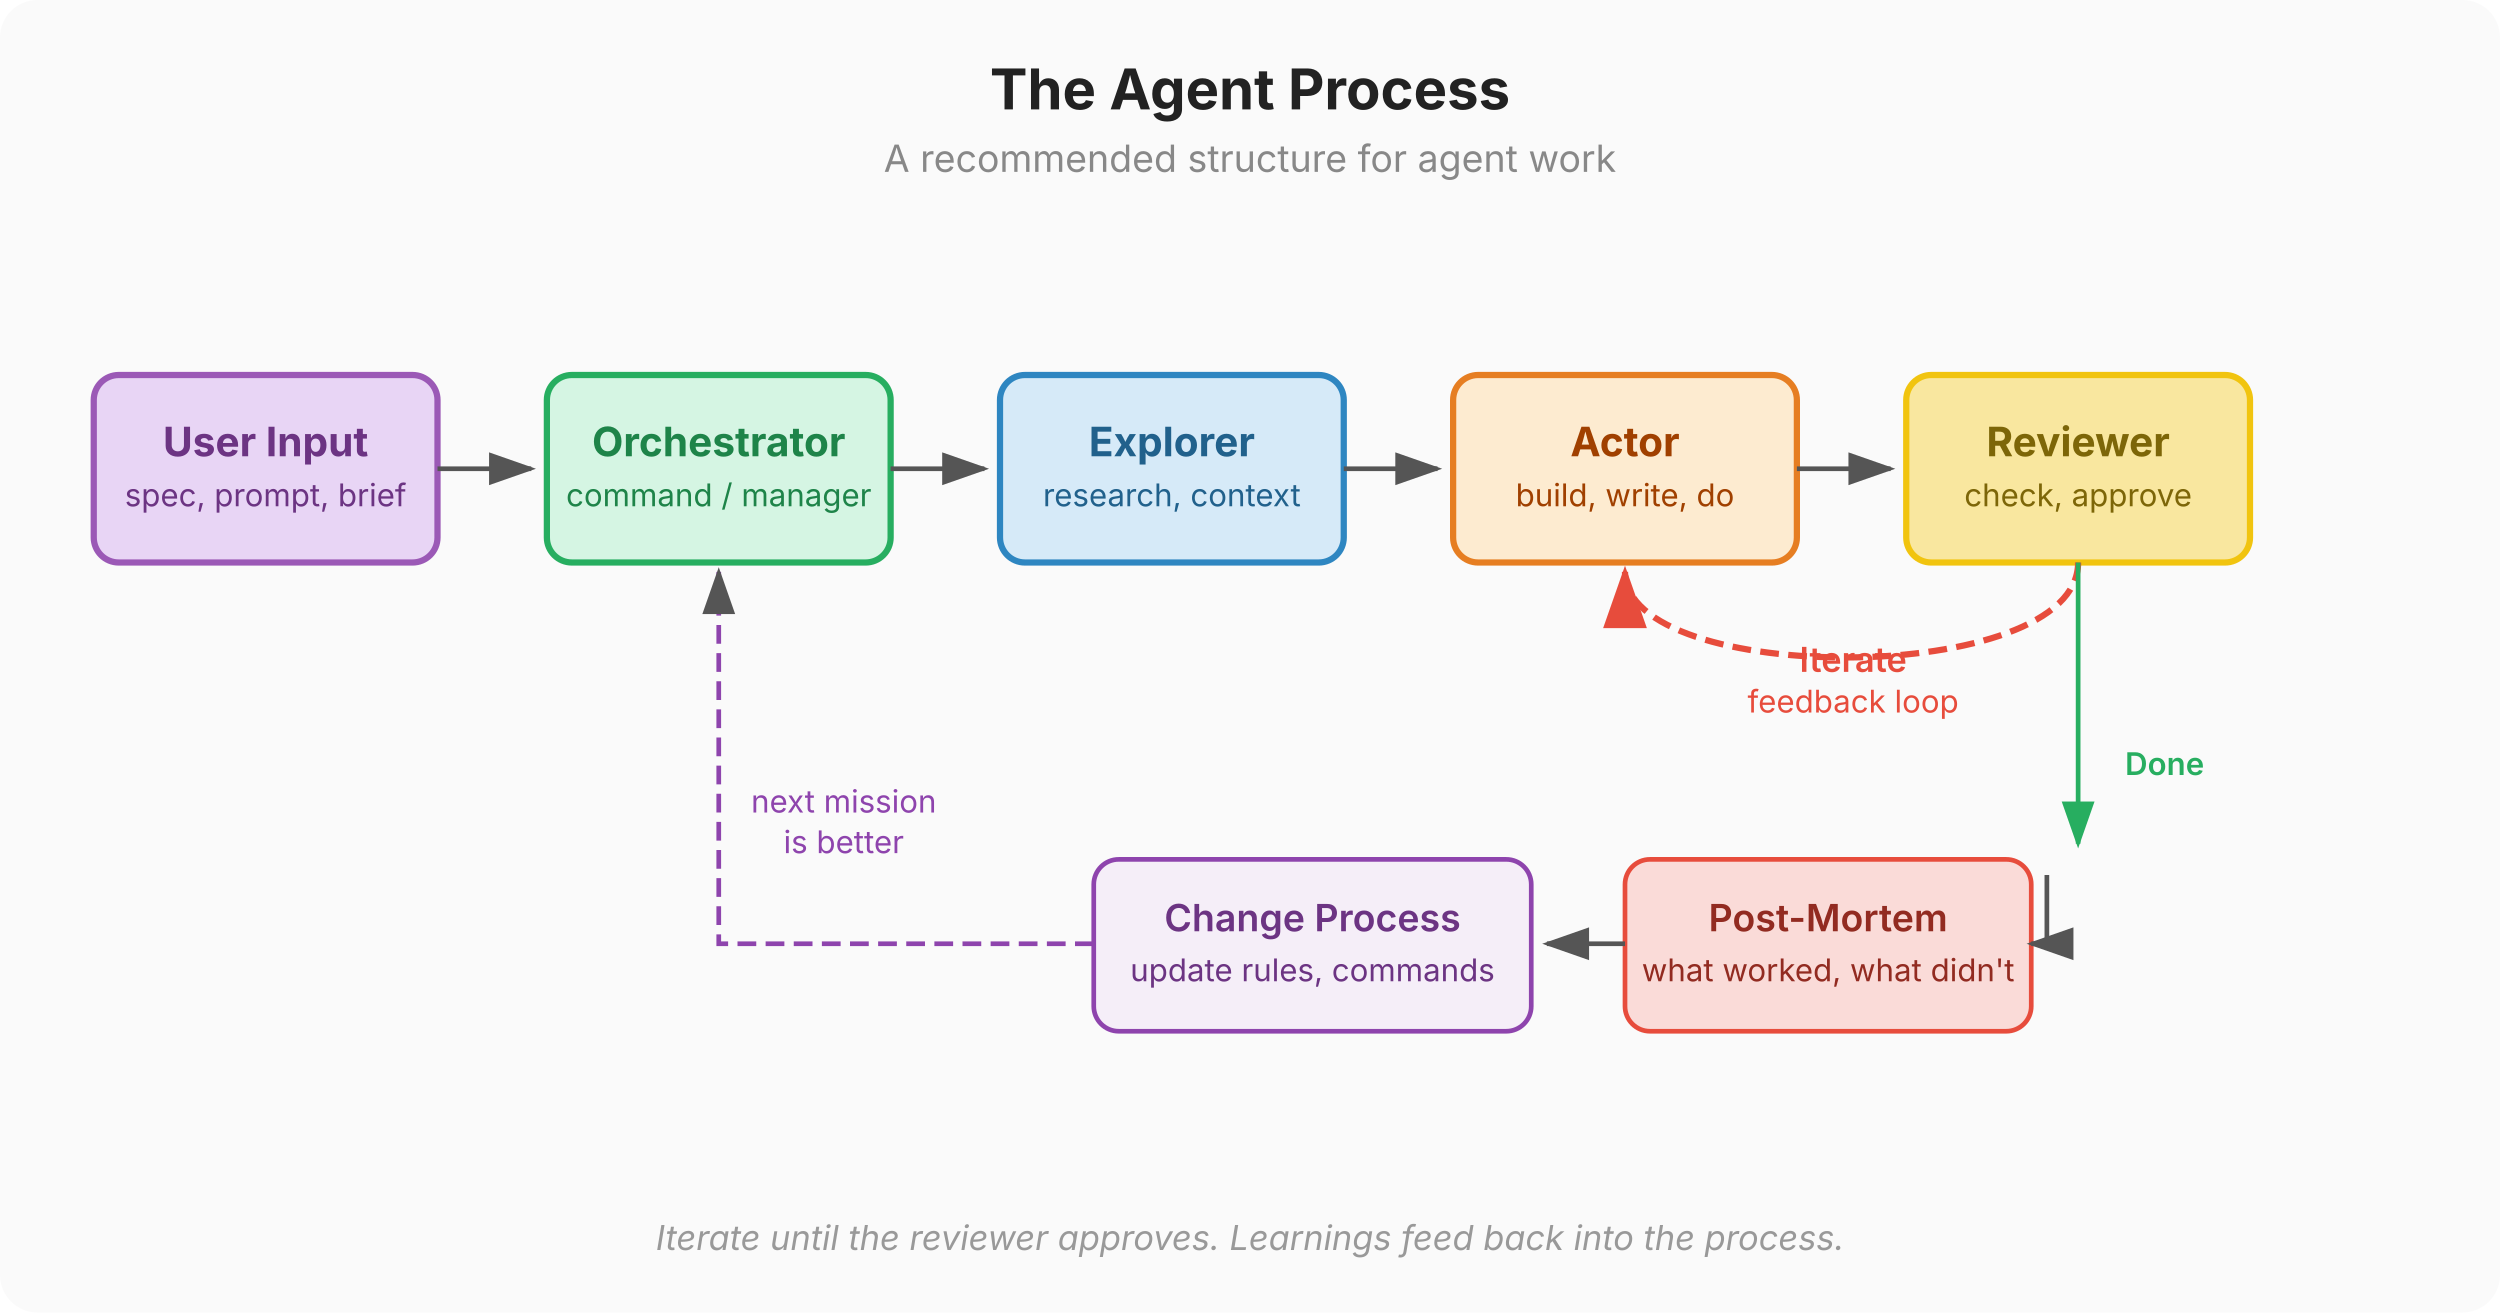
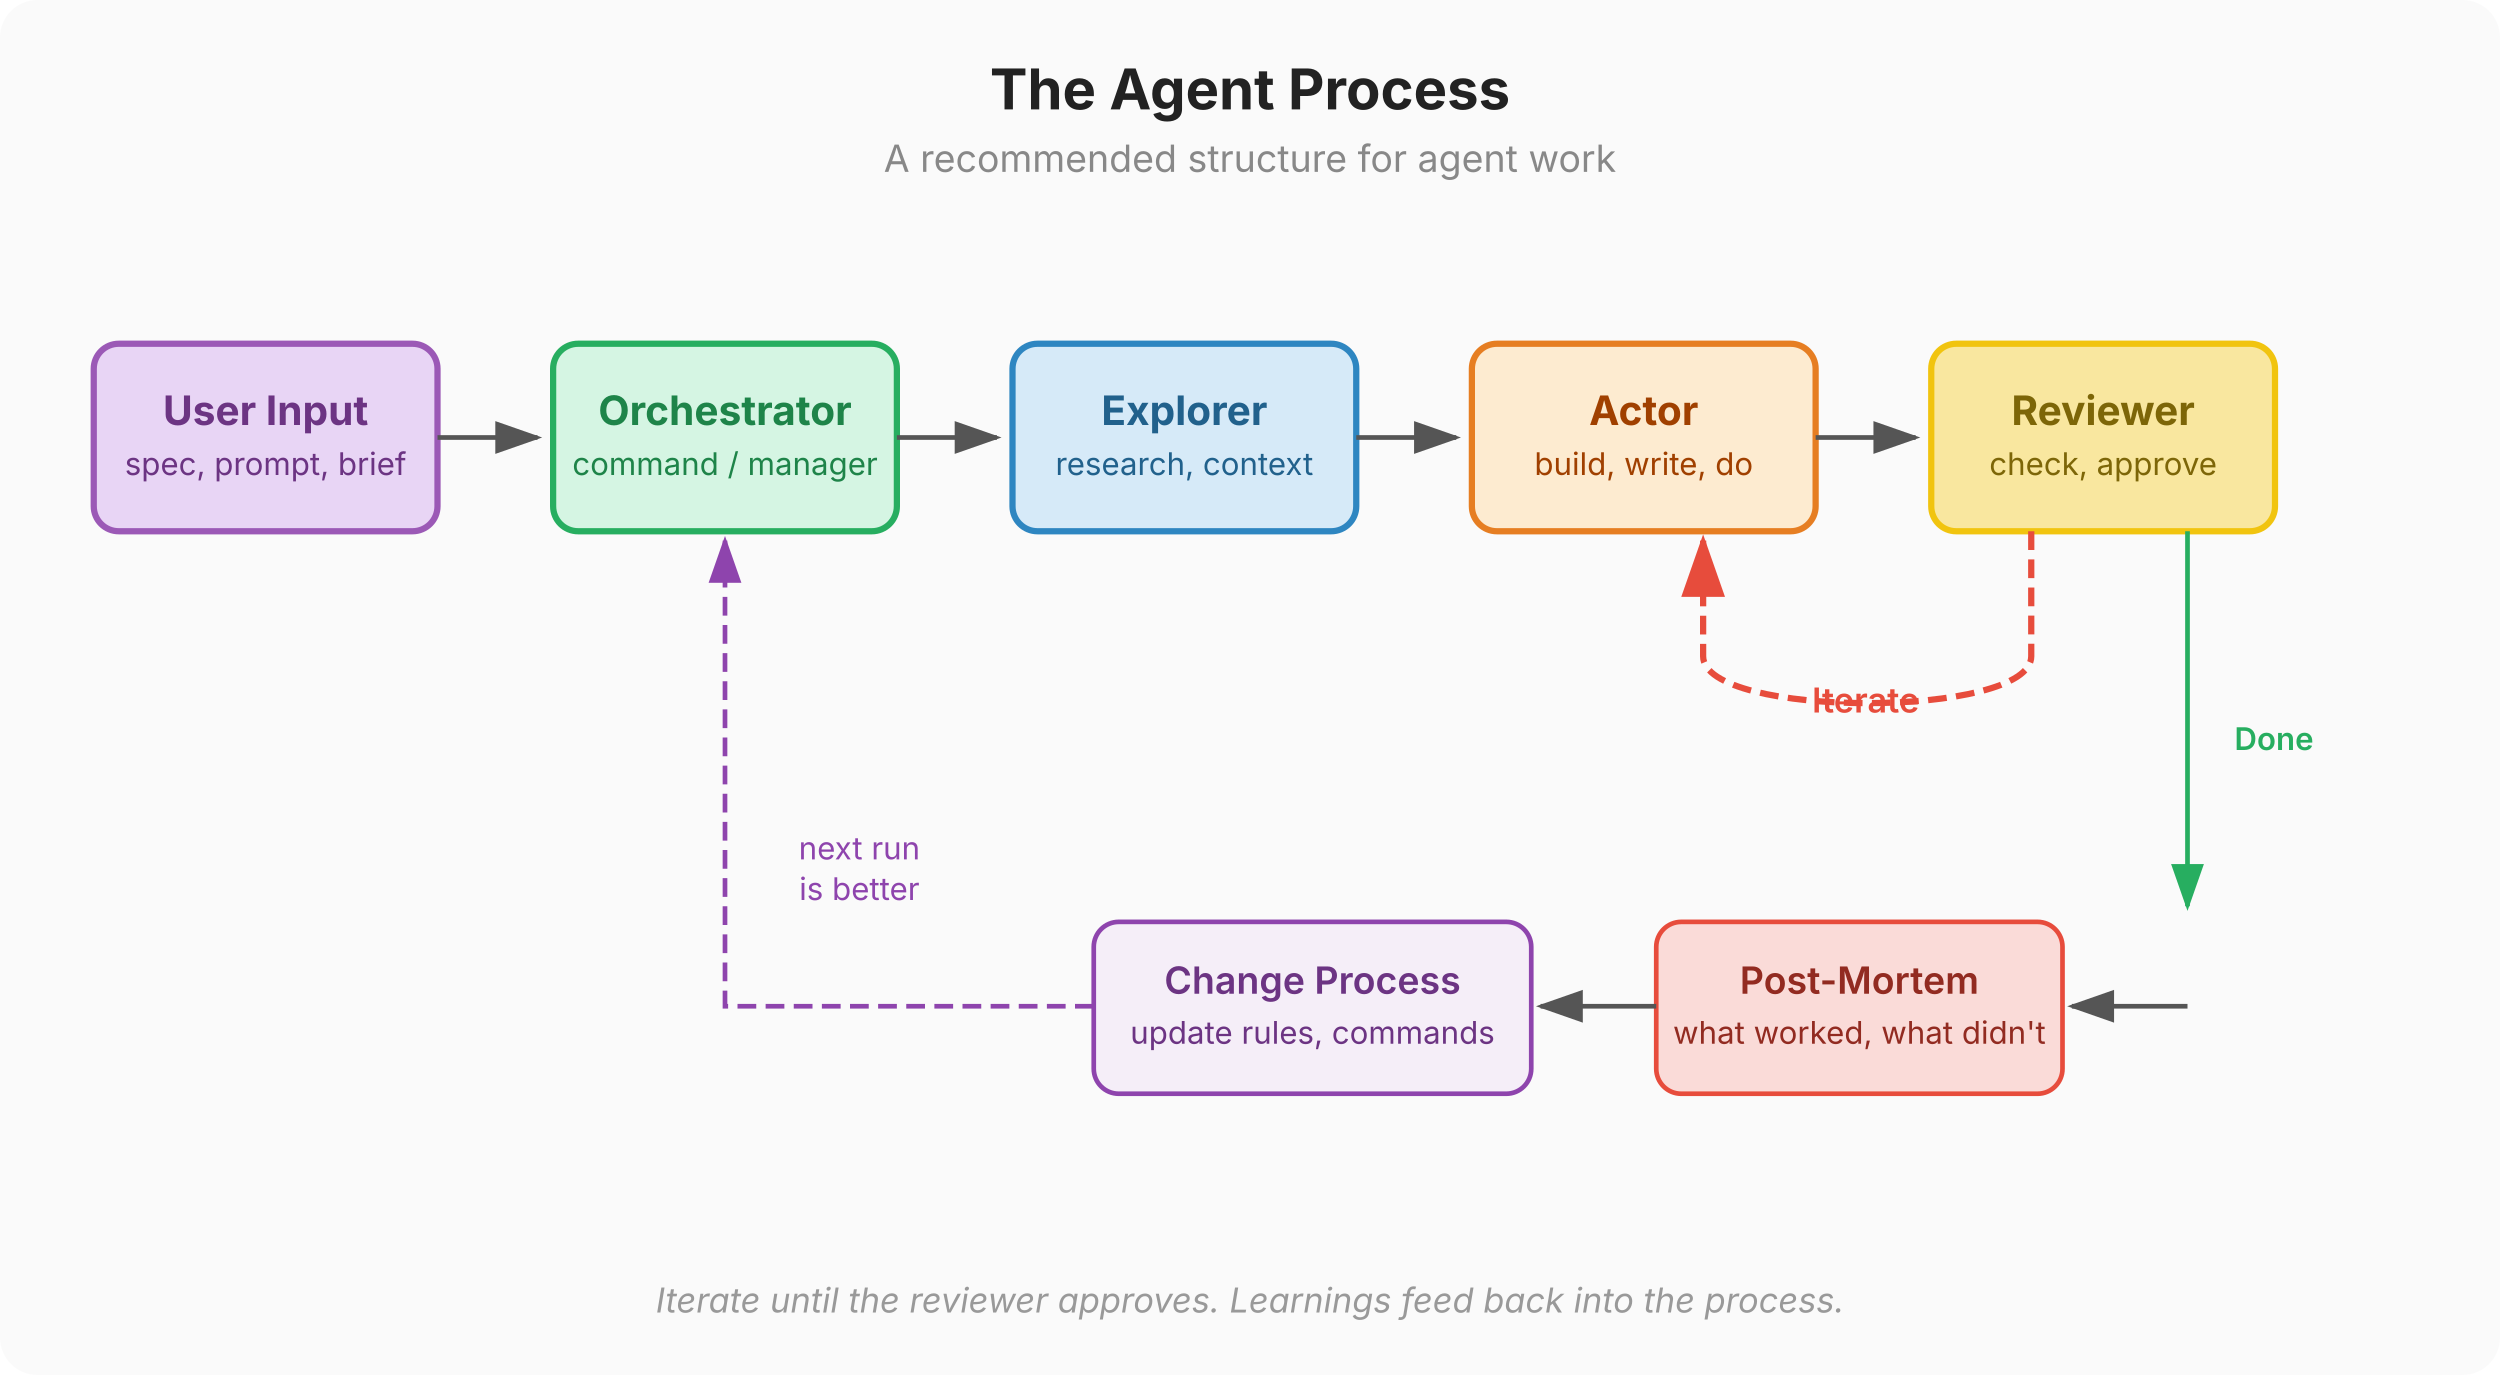
- <svg xmlns="http://www.w3.org/2000/svg" viewBox="0 0 800 420" font-family="system-ui, -apple-system, sans-serif">
+ <svg xmlns="http://www.w3.org/2000/svg" viewBox="0 0 800 440" font-family="system-ui, -apple-system, sans-serif">
  <defs>
    <marker id="arrowhead" markerWidth="10" markerHeight="7" refX="9" refY="3.5" orient="auto">
      <polygon points="0 0, 10 3.5, 0 7" fill="#555" />
    </marker>
    <marker id="arrowRed" markerWidth="10" markerHeight="7" refX="9" refY="3.5" orient="auto">
      <polygon points="0 0, 10 3.5, 0 7" fill="#E74C3C" />
    </marker>
    <marker id="arrowGreen" markerWidth="10" markerHeight="7" refX="9" refY="3.5" orient="auto">
      <polygon points="0 0, 10 3.5, 0 7" fill="#27AE60" />
    </marker>
+     <marker id="arrowPurple" markerWidth="10" markerHeight="7" refX="9" refY="3.5" orient="auto">
+       <polygon points="0 0, 10 3.5, 0 7" fill="#8E44AD" />
+     </marker>
  </defs>
-   <rect width="800" height="420" fill="#fafafa" rx="12" />
+   <rect width="800" height="440" fill="#fafafa" rx="12" />
  <text x="400" y="35" text-anchor="middle" font-size="18" font-weight="bold" fill="#222">The Agent Process</text>
  <text x="400" y="55" text-anchor="middle" font-size="12" fill="#888">A recommended structure for agent work</text>
-   <rect x="30" y="120" width="110" height="60" rx="8" fill="#E8D5F5" stroke="#9B59B6" stroke-width="2" />
-   <text x="85" y="146" text-anchor="middle" font-size="13" font-weight="bold" fill="#6C3483">User Input</text>
-   <text x="85" y="162" text-anchor="middle" font-size="10" fill="#6C3483">spec, prompt, brief</text>
-   <line x1="140" y1="150" x2="170" y2="150" stroke="#555" stroke-width="1.5" marker-end="url(#arrowhead)" />
-   <rect x="175" y="120" width="110" height="60" rx="8" fill="#D5F5E3" stroke="#27AE60" stroke-width="2" />
-   <text x="230" y="146" text-anchor="middle" font-size="13" font-weight="bold" fill="#1E8449">Orchestrator</text>
-   <text x="230" y="162" text-anchor="middle" font-size="10" fill="#1E8449">command / manager</text>
-   <line x1="285" y1="150" x2="315" y2="150" stroke="#555" stroke-width="1.5" marker-end="url(#arrowhead)" />
-   <rect x="320" y="120" width="110" height="60" rx="8" fill="#D6EAF8" stroke="#2E86C1" stroke-width="2" />
-   <text x="375" y="146" text-anchor="middle" font-size="13" font-weight="bold" fill="#21618C">Explorer</text>
-   <text x="375" y="162" text-anchor="middle" font-size="10" fill="#21618C">research, context</text>
-   <line x1="430" y1="150" x2="460" y2="150" stroke="#555" stroke-width="1.5" marker-end="url(#arrowhead)" />
-   <rect x="465" y="120" width="110" height="60" rx="8" fill="#FDEBD0" stroke="#E67E22" stroke-width="2" />
-   <text x="520" y="146" text-anchor="middle" font-size="13" font-weight="bold" fill="#A04000">Actor</text>
-   <text x="520" y="162" text-anchor="middle" font-size="10" fill="#A04000">build, write, do</text>
-   <line x1="575" y1="150" x2="605" y2="150" stroke="#555" stroke-width="1.5" marker-end="url(#arrowhead)" />
-   <rect x="610" y="120" width="110" height="60" rx="8" fill="#F9E79F" stroke="#F1C40F" stroke-width="2" />
-   <text x="665" y="146" text-anchor="middle" font-size="13" font-weight="bold" fill="#7D6608">Reviewer</text>
-   <text x="665" y="162" text-anchor="middle" font-size="10" fill="#7D6608">check, approve</text>
-   <path d="M 665 180 C 665 220, 520 220, 520 183" fill="none" stroke="#E74C3C" stroke-width="2" stroke-dasharray="6,3" marker-end="url(#arrowRed)" />
-   <text x="593" y="215" text-anchor="middle" font-size="11" font-weight="600" fill="#E74C3C">Iterate</text>
-   <text x="593" y="228" text-anchor="middle" font-size="10" fill="#E74C3C">feedback loop</text>
-   <path d="M 665 180 L 665 270" fill="none" stroke="#27AE60" stroke-width="1.5" marker-end="url(#arrowGreen)" />
-   <text x="680" y="248" font-size="10" fill="#27AE60" font-weight="600">Done</text>
-   <rect x="520" y="275" width="130" height="55" rx="8" fill="#FADBD8" stroke="#E74C3C" stroke-width="1.5" />
-   <text x="585" y="298" text-anchor="middle" font-size="12" font-weight="600" fill="#922B21">Post-Mortem</text>
-   <text x="585" y="314" text-anchor="middle" font-size="10" fill="#922B21">what worked, what didn't</text>
-   <path d="M 655 280 L 655 302 L 650 302" fill="none" stroke="#555" stroke-width="1.5" marker-end="url(#arrowhead)" />
-   <rect x="350" y="275" width="140" height="55" rx="8" fill="#F5EEF8" stroke="#8E44AD" stroke-width="1.5" />
-   <text x="420" y="298" text-anchor="middle" font-size="12" font-weight="600" fill="#6C3483">Change Process</text>
-   <text x="420" y="314" text-anchor="middle" font-size="10" fill="#6C3483">update rules, commands</text>
-   <line x1="520" y1="302" x2="495" y2="302" stroke="#555" stroke-width="1.5" marker-end="url(#arrowhead)" />
-   <path d="M 350 302 L 230 302 L 230 183" fill="none" stroke="#8E44AD" stroke-width="1.5" stroke-dasharray="6,3" marker-end="url(#arrowhead)" />
-   <text x="270" y="260" text-anchor="middle" font-size="10" fill="#8E44AD">next mission</text>
-   <text x="270" y="273" text-anchor="middle" font-size="10" fill="#8E44AD">is better</text>
-   <text x="400" y="400" text-anchor="middle" font-size="11" fill="#999" font-style="italic">Iterate until the reviewer approves. Learnings feed back into the process.</text>
+   <rect x="30" y="110" width="110" height="60" rx="8" fill="#E8D5F5" stroke="#9B59B6" stroke-width="2" />
+   <text x="85" y="136" text-anchor="middle" font-size="13" font-weight="bold" fill="#6C3483">User Input</text>
+   <text x="85" y="152" text-anchor="middle" font-size="10" fill="#6C3483">spec, prompt, brief</text>
+   <line x1="140" y1="140" x2="172" y2="140" stroke="#555" stroke-width="1.5" marker-end="url(#arrowhead)" />
+   <rect x="177" y="110" width="110" height="60" rx="8" fill="#D5F5E3" stroke="#27AE60" stroke-width="2" />
+   <text x="232" y="136" text-anchor="middle" font-size="13" font-weight="bold" fill="#1E8449">Orchestrator</text>
+   <text x="232" y="152" text-anchor="middle" font-size="10" fill="#1E8449">command / manager</text>
+   <line x1="287" y1="140" x2="319" y2="140" stroke="#555" stroke-width="1.5" marker-end="url(#arrowhead)" />
+   <rect x="324" y="110" width="110" height="60" rx="8" fill="#D6EAF8" stroke="#2E86C1" stroke-width="2" />
+   <text x="379" y="136" text-anchor="middle" font-size="13" font-weight="bold" fill="#21618C">Explorer</text>
+   <text x="379" y="152" text-anchor="middle" font-size="10" fill="#21618C">research, context</text>
+   <line x1="434" y1="140" x2="466" y2="140" stroke="#555" stroke-width="1.5" marker-end="url(#arrowhead)" />
+   <rect x="471" y="110" width="110" height="60" rx="8" fill="#FDEBD0" stroke="#E67E22" stroke-width="2" />
+   <text x="526" y="136" text-anchor="middle" font-size="13" font-weight="bold" fill="#A04000">Actor</text>
+   <text x="526" y="152" text-anchor="middle" font-size="10" fill="#A04000">build, write, do</text>
+   <line x1="581" y1="140" x2="613" y2="140" stroke="#555" stroke-width="1.5" marker-end="url(#arrowhead)" />
+   <rect x="618" y="110" width="110" height="60" rx="8" fill="#F9E79F" stroke="#F1C40F" stroke-width="2" />
+   <text x="673" y="136" text-anchor="middle" font-size="13" font-weight="bold" fill="#7D6608">Reviewer</text>
+   <text x="673" y="152" text-anchor="middle" font-size="10" fill="#7D6608">check, approve</text>
+   <path d="M 650 170 L 650 210 C 650 230, 545 230, 545 210 L 545 173" fill="none" stroke="#E74C3C" stroke-width="2" stroke-dasharray="6,3" marker-end="url(#arrowRed)" />
+   <text x="597" y="228" text-anchor="middle" font-size="11" font-weight="600" fill="#E74C3C">Iterate</text>
+   <path d="M 700 170 L 700 290" fill="none" stroke="#27AE60" stroke-width="1.5" marker-end="url(#arrowGreen)" />
+   <text x="715" y="240" font-size="10" fill="#27AE60" font-weight="600">Done</text>
+   <rect x="530" y="295" width="130" height="55" rx="8" fill="#FADBD8" stroke="#E74C3C" stroke-width="1.5" />
+   <text x="595" y="318" text-anchor="middle" font-size="12" font-weight="600" fill="#922B21">Post-Mortem</text>
+   <text x="595" y="334" text-anchor="middle" font-size="10" fill="#922B21">what worked, what didn't</text>
+   <line x1="700" y1="322" x2="663" y2="322" stroke="#555" stroke-width="1.5" marker-end="url(#arrowhead)" />
+   <rect x="350" y="295" width="140" height="55" rx="8" fill="#F5EEF8" stroke="#8E44AD" stroke-width="1.5" />
+   <text x="420" y="318" text-anchor="middle" font-size="12" font-weight="600" fill="#6C3483">Change Process</text>
+   <text x="420" y="334" text-anchor="middle" font-size="10" fill="#6C3483">update rules, commands</text>
+   <line x1="530" y1="322" x2="493" y2="322" stroke="#555" stroke-width="1.5" marker-end="url(#arrowhead)" />
+   <path d="M 350 322 L 232 322 L 232 173" fill="none" stroke="#8E44AD" stroke-width="1.5" stroke-dasharray="6,3" marker-end="url(#arrowPurple)" />
+   <text x="275" y="275" text-anchor="middle" font-size="10" fill="#8E44AD">next run</text>
+   <text x="275" y="288" text-anchor="middle" font-size="10" fill="#8E44AD">is better</text>
+   <text x="400" y="420" text-anchor="middle" font-size="11" fill="#999" font-style="italic">Iterate until the reviewer approves. Learnings feed back into the process.</text>
</svg>
